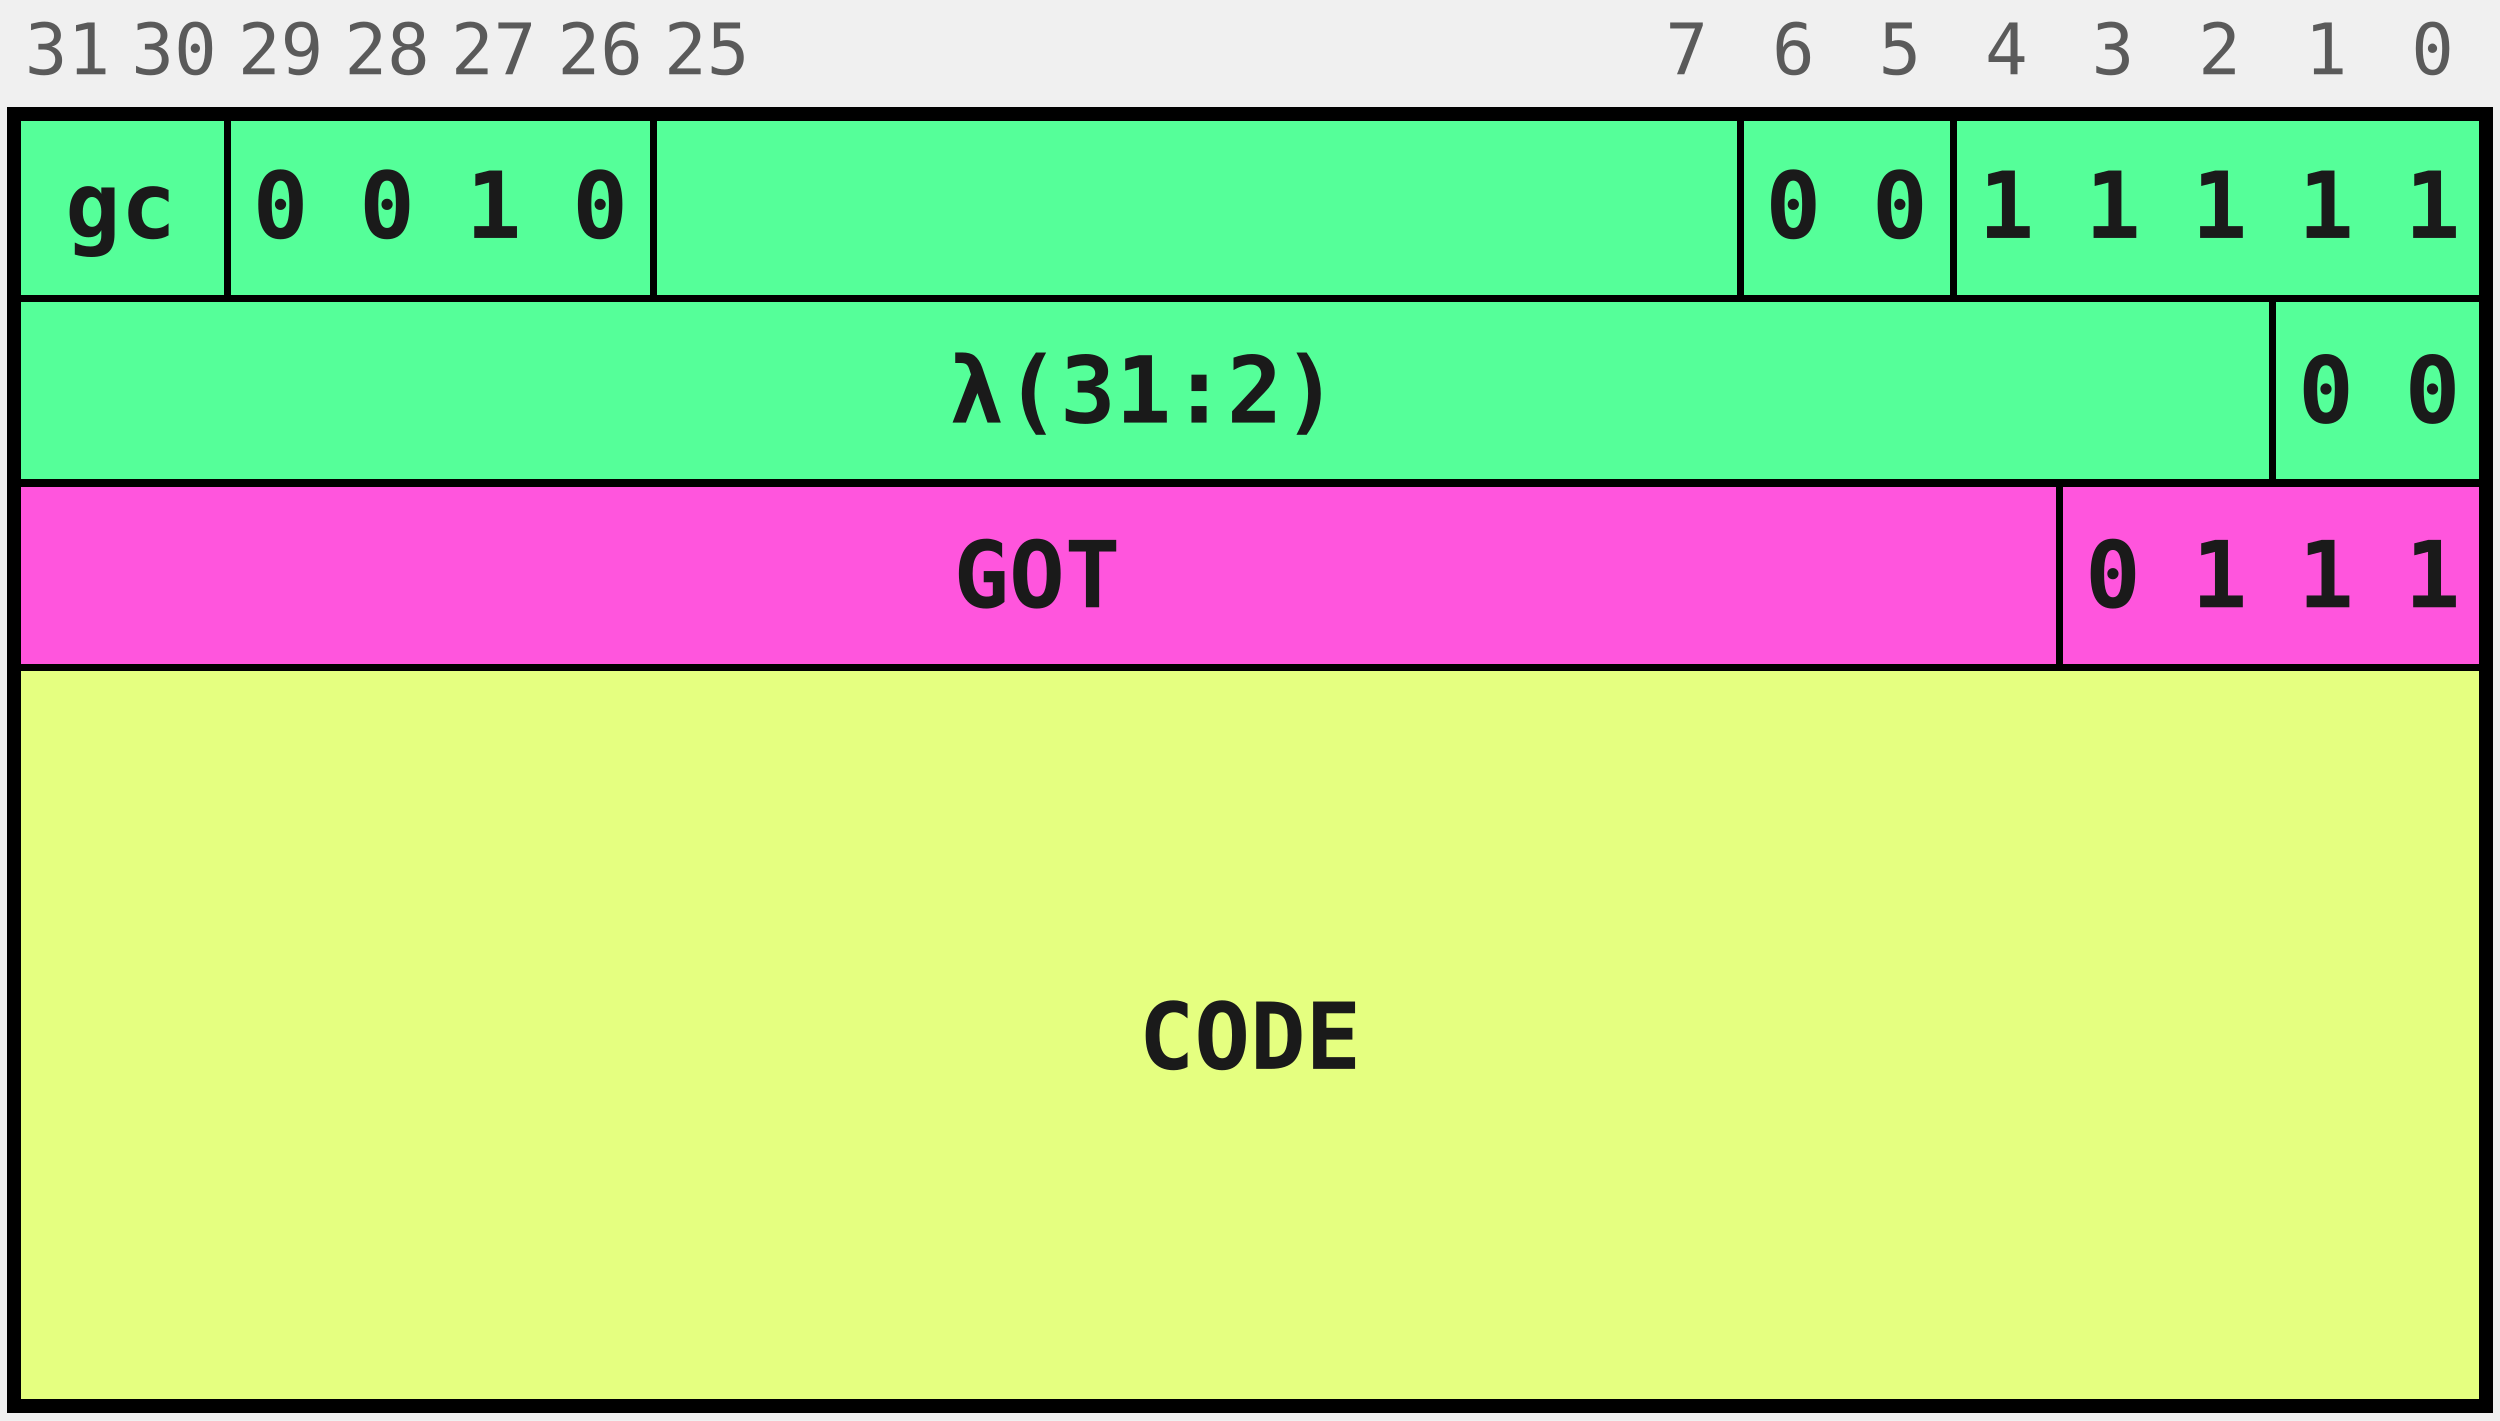
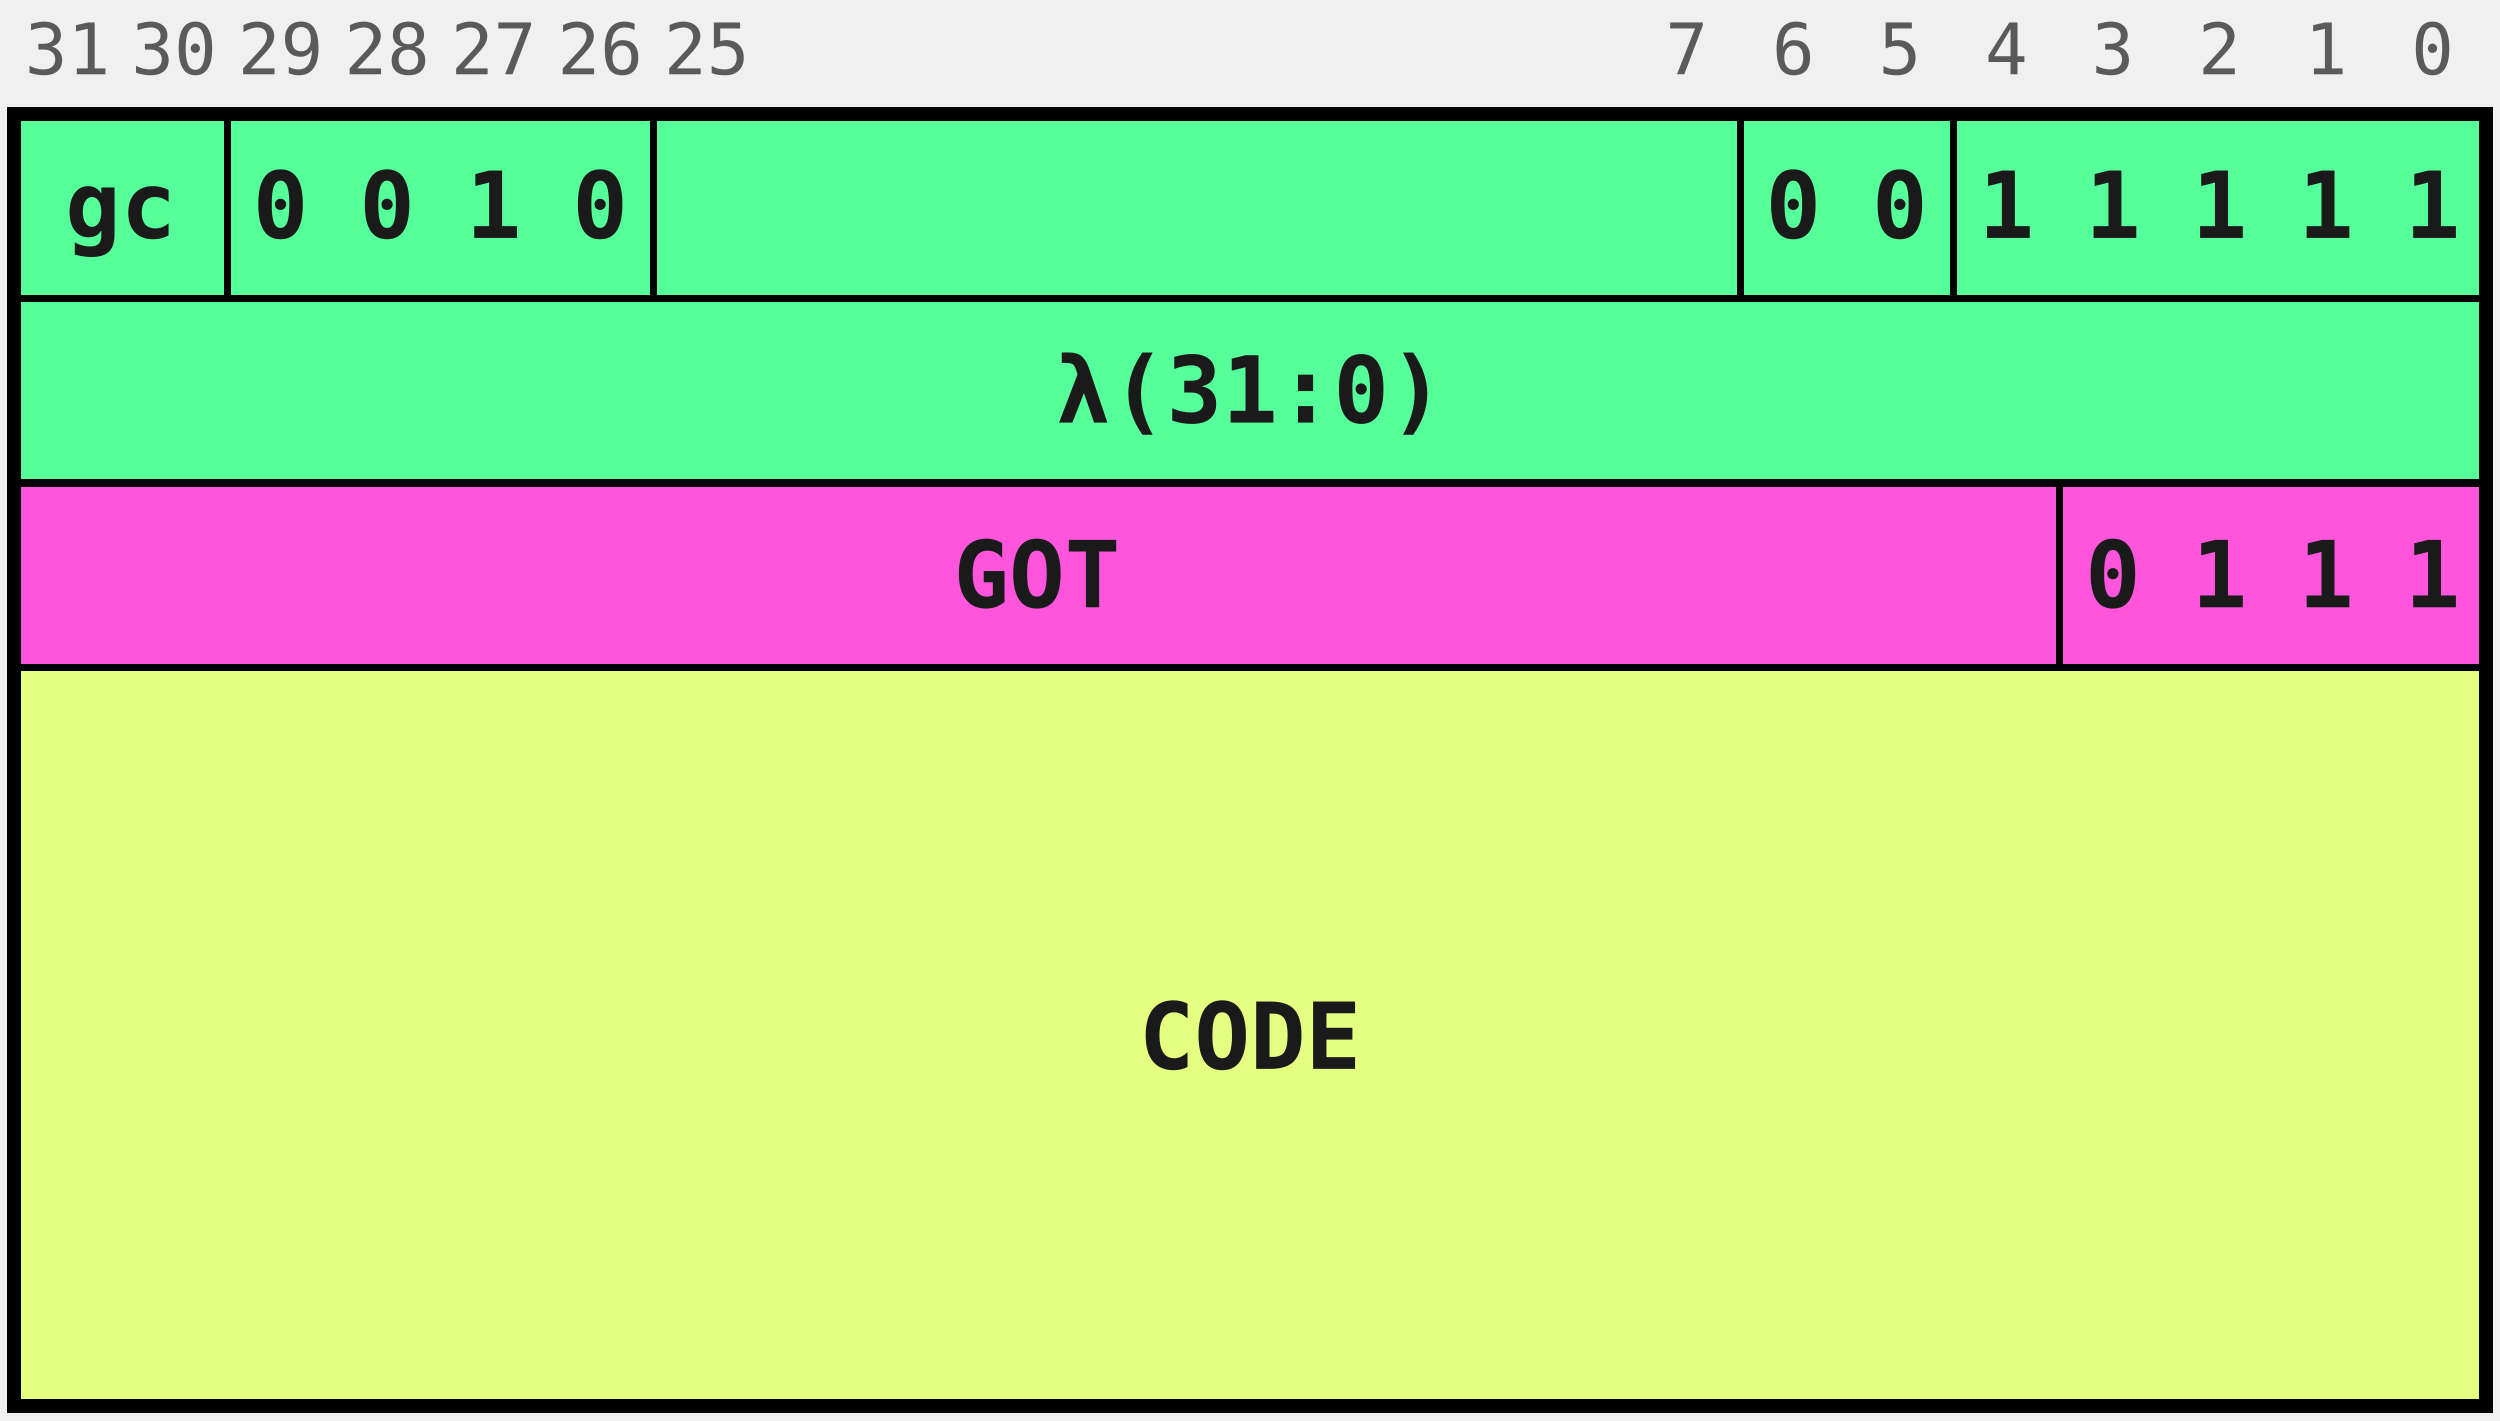
<svg xmlns="http://www.w3.org/2000/svg" width="352" height="200" viewBox="-2 -2 352 200" role="img">
  <style>
  text { font-family: "Roboto Mono", ui-monospace, "SF Mono", Menlo, Consolas, "DejaVu Sans Mono", "Liberation Mono", monospace; font-size: 13px; font-weight: 700; fill: #1a1a1a;
          text-anchor: middle; dominant-baseline: central; }
  text.label { font-size: 10px; font-weight: 400; fill: #5a5a5a; }
  text.heading { font-size: 12px; }
  text.start { text-anchor: start; }
  text.end { text-anchor: end; }
  text.small { font-size: 10px; font-weight: 400; font-style: italic; }
  .outline { fill: none; stroke: #000; stroke-width: 2; shape-rendering: crispEdges; }
  .divider { fill: none; stroke: #000; stroke-width: 1; shape-rendering: crispEdges; }
  .diagonal { stroke: #000; stroke-width: 1; }
  .rule { stroke: #000; stroke-width: 2; shape-rendering: crispEdges; }
  .dashed { stroke-dasharray: 4 3; }
  .purple { fill: #ccaaff }
  .blue { fill: #80e5ff }
  .green { fill: #55ff99 }
  .cyan { fill: #55ffdd }
  .light-pink { fill: #ffaaee }
  .pink { fill: #ff55dd }
  .yellow { fill: #e5ff80 }
  .white { fill: #ffffff }
  @media (prefers-color-scheme: dark) {
    text { fill: #cccccc; }
    text.label { fill: #9a9a9a; }
    /* lines become gaps in the page colour between the tinted tiles */
    .outline, .divider, .diagonal { stroke: #1a1a1a; }
    .rule, .dashed { stroke: #cccccc; }
    .white { fill: #ffffff1a }
    .purple { fill: #ccaaff40 }
    text.on-purple { fill: #ccaaff }
    .blue { fill: #80e5ff40 }
    text.on-blue { fill: #80e5ff }
    .green { fill: #55ff9940 }
    text.on-green { fill: #55ff99 }
    .cyan { fill: #55ffdd40 }
    text.on-cyan { fill: #55ffdd }
    .light-pink { fill: #ffaaee40 }
    text.on-light-pink { fill: #ffaaee }
    .pink { fill: #ff55dd40 }
    text.on-pink { fill: #ff55dd }
    .yellow { fill: #e5ff8040 }
    text.on-yellow { fill: #e5ff80 }
  }
  </style>
  <text x="340.5" y="5" class="label">0</text>
  <text x="325.5" y="5" class="label">1</text>
  <text x="310.5" y="5" class="label">2</text>
  <text x="295.5" y="5" class="label">3</text>
  <text x="280.5" y="5" class="label">4</text>
  <text x="265.5" y="5" class="label">5</text>
  <text x="250.5" y="5" class="label">6</text>
  <text x="235.5" y="5" class="label">7</text>
  <text x="97.5" y="5" class="label">25</text>
  <text x="82.5" y="5" class="label">26</text>
  <text x="67.5" y="5" class="label">27</text>
  <text x="52.5" y="5" class="label">28</text>
  <text x="37.5" y="5" class="label">29</text>
  <text x="22.5" y="5" class="label">30</text>
  <text x="7.5" y="5" class="label">31</text>
  <rect x="0" y="14" width="30" height="26" class="green" />
  <text x="15" y="27" class="on-green">gc</text>
  <rect x="30" y="14" width="60" height="26" class="green" />
  <text x="37.5" y="27" class="on-green">0</text>
  <text x="52.5" y="27" class="on-green">0</text>
  <text x="67.5" y="27" class="on-green">1</text>
  <text x="82.5" y="27" class="on-green">0</text>
  <rect x="90" y="14" width="153" height="26" class="green" />
  <rect x="243" y="14" width="30" height="26" class="green" />
  <text x="250.5" y="27" class="on-green">0</text>
  <text x="265.5" y="27" class="on-green">0</text>
  <rect x="273" y="14" width="75" height="26" class="green" />
  <text x="280.5" y="27" class="on-green">1</text>
  <text x="295.5" y="27" class="on-green">1</text>
  <text x="310.5" y="27" class="on-green">1</text>
  <text x="325.5" y="27" class="on-green">1</text>
  <text x="340.5" y="27" class="on-green">1</text>
  <line x1="30" y1="14" x2="30" y2="40" class="divider" />
  <line x1="90" y1="14" x2="90" y2="40" class="divider" />
  <line x1="243" y1="14" x2="243" y2="40" class="divider" />
  <line x1="273" y1="14" x2="273" y2="40" class="divider" />
-   <rect x="0" y="40" width="318" height="26" class="green" />
-   <text x="159" y="53" class="on-green">λ(31:2)</text>
-   <rect x="318" y="40" width="30" height="26" class="green" />
-   <text x="325.5" y="53" class="on-green">0</text>
-   <text x="340.5" y="53" class="on-green">0</text>
-   <line x1="318" y1="40" x2="318" y2="66" class="divider" />
+   <rect x="0" y="40" width="348" height="26" class="green" />
+   <text x="174" y="53" class="on-green">λ(31:0)</text>
  <rect x="0" y="66" width="288" height="26" class="pink" />
  <text x="144" y="79" class="on-pink">GOT</text>
  <rect x="288" y="66" width="60" height="26" class="pink" />
  <text x="295.5" y="79" class="on-pink">0</text>
  <text x="310.5" y="79" class="on-pink">1</text>
  <text x="325.5" y="79" class="on-pink">1</text>
  <text x="340.5" y="79" class="on-pink">1</text>
  <line x1="288" y1="66" x2="288" y2="92" class="divider" />
  <rect x="0" y="92" width="348" height="104" class="yellow" />
  <text x="174" y="144" class="on-yellow">CODE</text>
  <line x1="0" y1="40" x2="348" y2="40" class="divider" />
  <line x1="0" y1="66" x2="348" y2="66" class="divider" />
  <line x1="0" y1="92" x2="348" y2="92" class="divider" />
  <rect x="0" y="14" width="348" height="182" class="outline" />
</svg>
